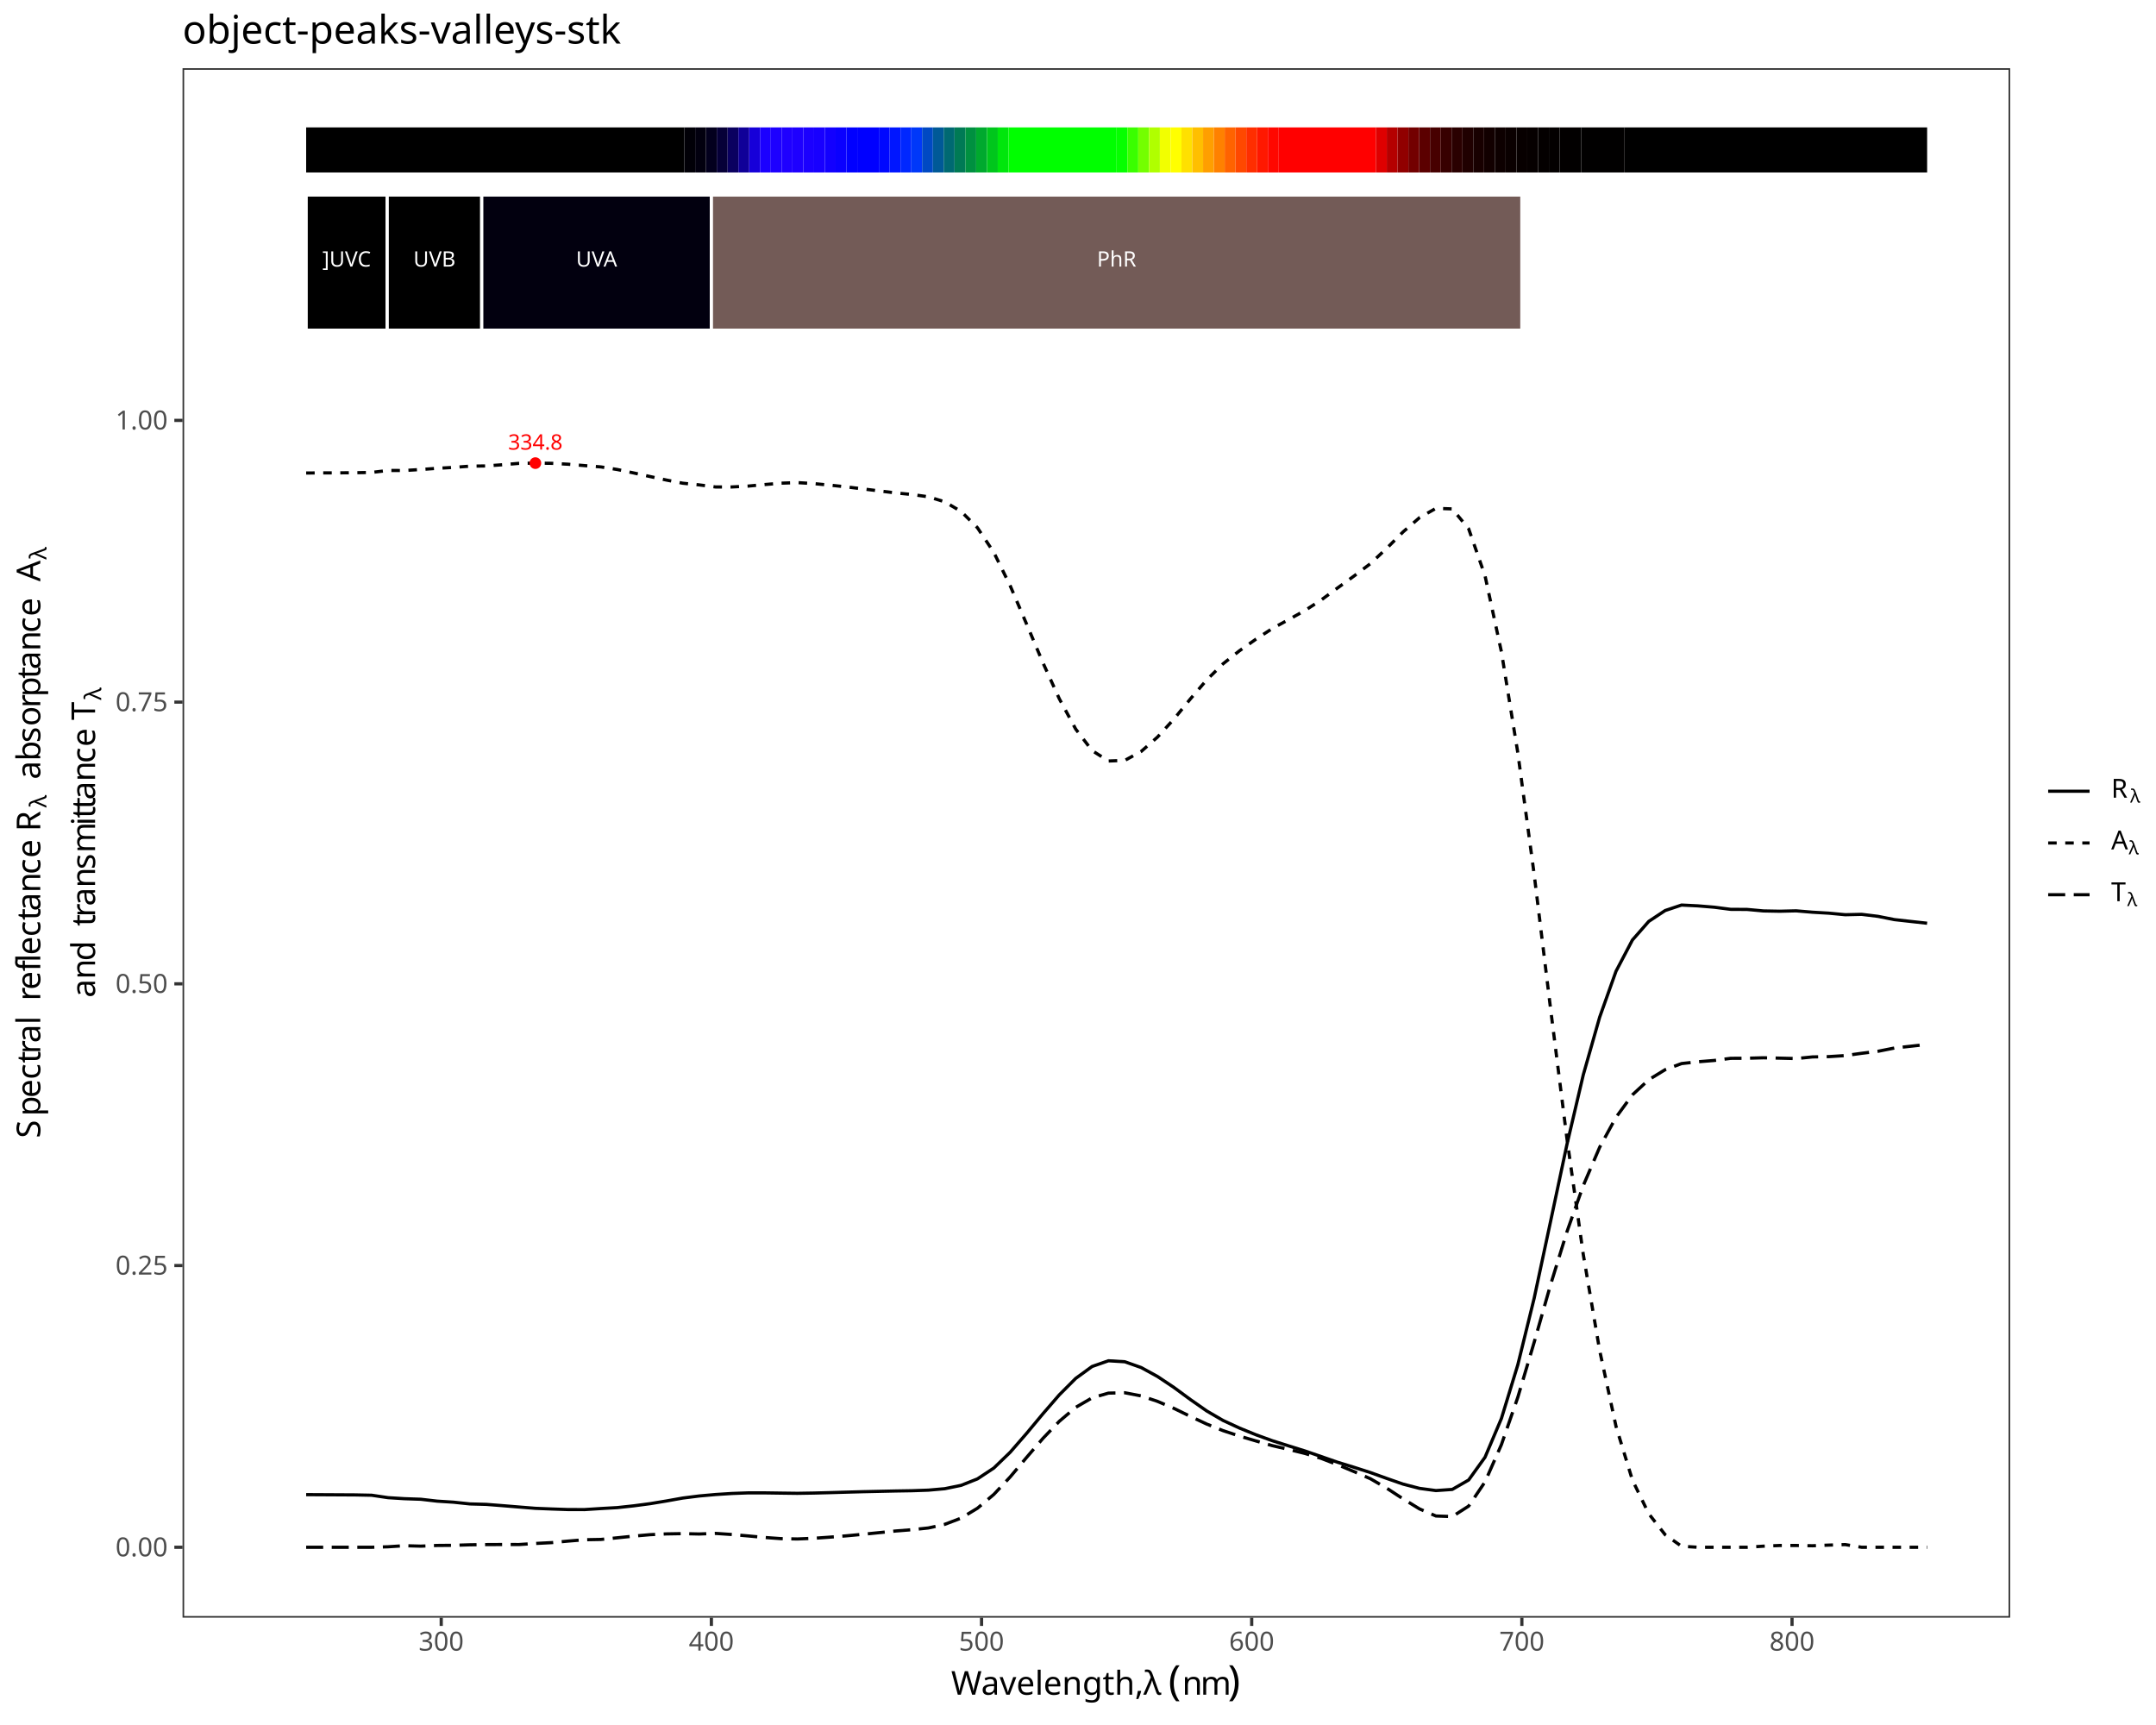
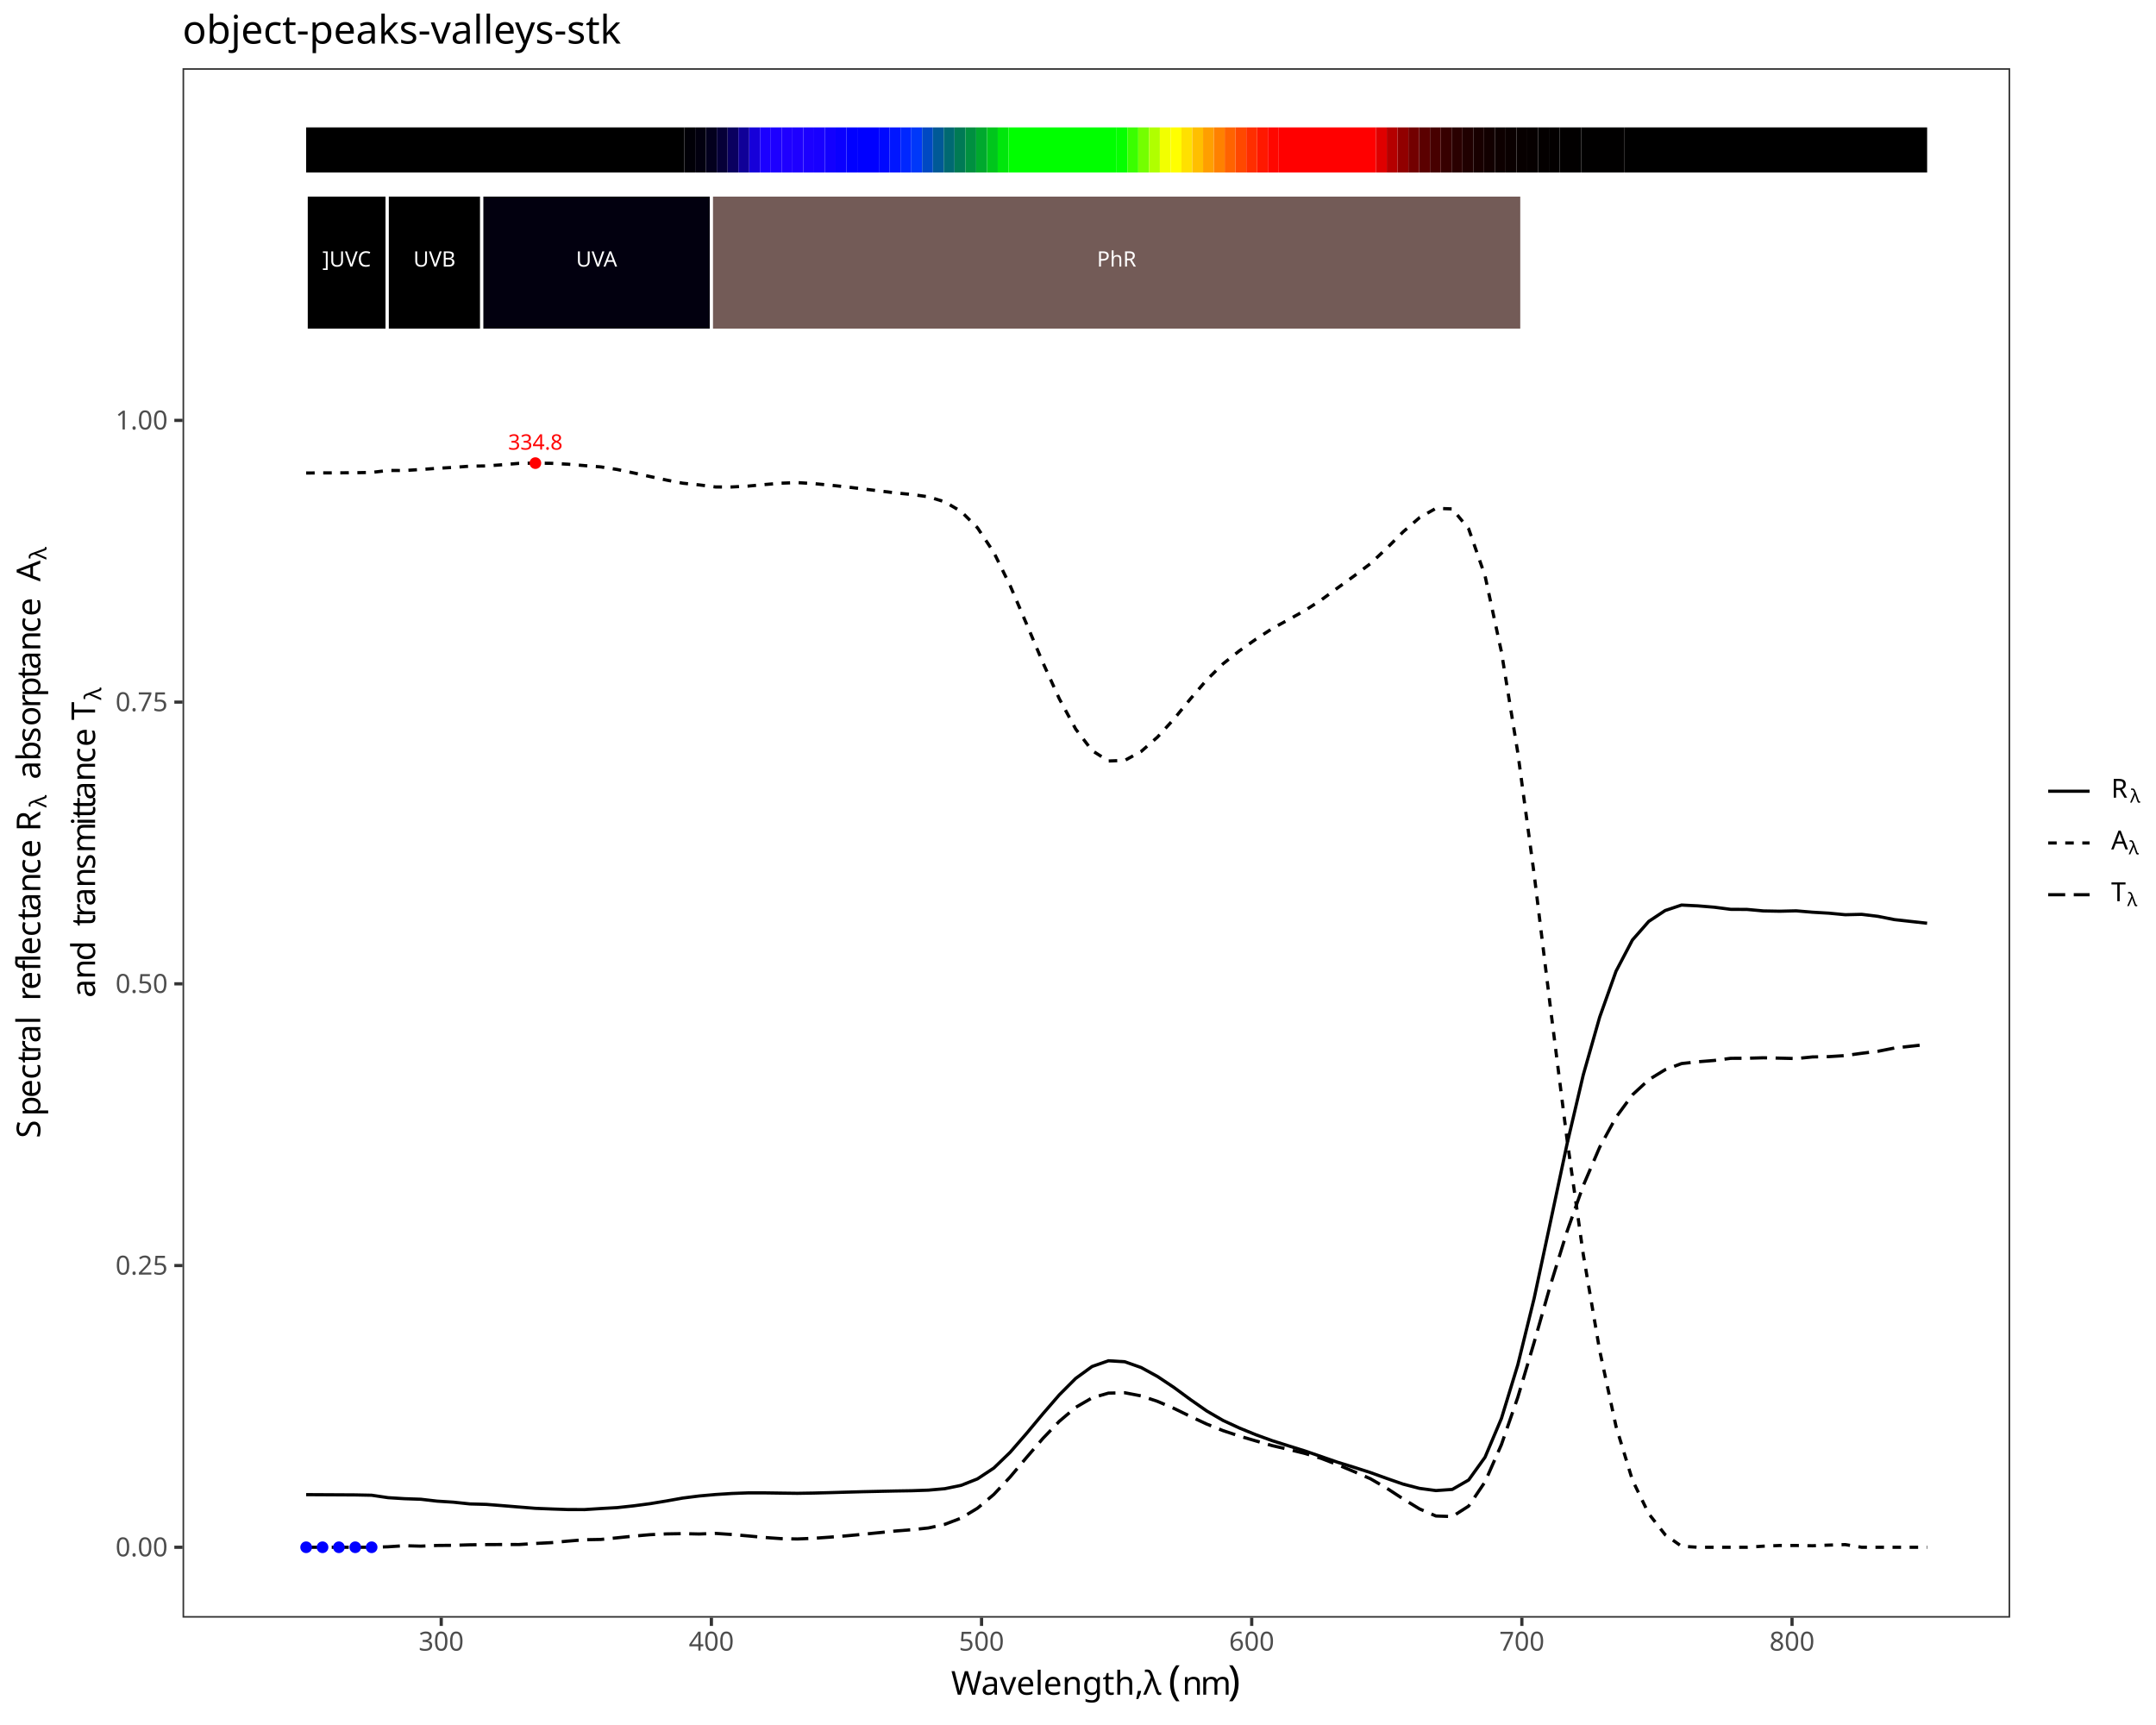
<svg xmlns="http://www.w3.org/2000/svg" class="svglite" data-engine-version="2.0" width="720.00pt" height="576.00pt" viewBox="0 0 720.00 576.00">
  <defs>
    <style type="text/css">
    .svglite line, .svglite polyline, .svglite polygon, .svglite path, .svglite rect, .svglite circle {
      fill: none;
      stroke: #000000;
      stroke-linecap: round;
      stroke-linejoin: round;
      stroke-miterlimit: 10.00;
    }
  </style>
  </defs>
  <rect width="100%" height="100%" style="stroke: none; fill: #FFFFFF;" />
  <defs>
    <clipPath id="cpMC4wMHw3MjAuMDB8MC4wMHw1NzYuMDA=">
      <rect x="0.00" y="0.00" width="720.00" height="576.00" />
    </clipPath>
  </defs>
  <g clip-path="url(#cpMC4wMHw3MjAuMDB8MC4wMHw1NzYuMDA=)">
    <rect x="0" y="0.00" width="720.00" height="576.00" style="stroke-width: 1.07; stroke: #FFFFFF; fill: #FFFFFF;" />
  </g>
  <defs>
    <clipPath id="cpNjAuOTZ8NjcxLjMxfDIyLjc4fDU0MC4xNw==">
      <rect x="60.96" y="22.78" width="610.34" height="517.38" />
    </clipPath>
  </defs>
  <g clip-path="url(#cpNjAuOTZ8NjcxLjMxfDIyLjc4fDU0MC4xNw==)">
    <rect x="60.96" y="22.78" width="610.34" height="517.38" style="stroke-width: 1.07; stroke: none; fill: #FFFFFF;" />
    <polyline points="102.24,499.08 107.71,499.11 113.18,499.14 118.64,499.17 124.11,499.28 129.58,500.09 135.05,500.43 140.52,500.62 145.98,501.25 151.45,501.60 156.92,502.18 162.39,502.33 167.85,502.76 173.32,503.21 178.79,503.65 184.26,503.87 189.73,504.06 195.19,504.07 200.66,503.72 206.13,503.41 211.60,502.82 217.07,502.10 222.53,501.20 228.00,500.22 233.47,499.53 238.94,499.04 244.41,498.69 249.87,498.49 255.34,498.49 260.81,498.57 266.28,498.64 271.75,498.55 277.21,498.41 282.68,498.25 288.15,498.10 293.62,497.98 299.09,497.86 304.55,497.77 310.02,497.58 315.49,497.10 320.96,495.98 326.42,493.82 331.89,490.20 337.36,484.92 342.83,478.63 348.30,472.06 353.76,465.75 359.23,460.27 364.70,456.29 370.17,454.38 375.64,454.71 381.10,456.64 386.57,459.64 392.04,463.29 397.51,467.31 402.98,471.13 408.44,474.31 413.91,476.84 419.38,479.07 424.85,481.06 430.32,482.79 435.78,484.49 441.25,486.37 446.72,488.27 452.19,489.95 457.65,491.70 463.12,493.67 468.59,495.57 474.06,496.99 479.53,497.72 484.99,497.34 490.46,494.19 495.93,486.58 501.40,473.65 506.87,455.75 512.33,433.53 517.80,407.92 523.27,382.22 528.74,358.90 534.21,339.65 539.67,324.31 545.14,313.89 550.61,307.66 556.08,304.04 561.55,302.21 567.01,302.48 572.48,302.93 577.95,303.64 583.42,303.67 588.89,304.17 594.35,304.27 599.82,304.14 605.29,304.60 610.76,304.92 616.22,305.44 621.69,305.31 627.16,305.98 632.63,307.07 638.10,307.68 643.56,308.28 " style="stroke-width: 1.07; stroke-linecap: butt;" />
    <polyline points="102.24,157.94 107.71,157.91 113.18,157.88 118.64,157.85 124.11,157.75 129.58,157.09 135.05,157.11 140.52,156.77 145.98,156.38 151.45,156.07 156.92,155.66 162.39,155.58 167.85,155.18 173.32,154.72 178.79,154.64 184.26,154.71 189.73,155.01 195.19,155.47 200.66,155.91 206.13,156.77 211.60,157.92 217.07,159.12 222.53,160.29 228.00,161.35 233.47,161.91 238.94,162.60 244.41,162.60 249.87,162.31 255.34,161.80 260.81,161.34 266.28,161.15 271.75,161.48 277.21,162.00 282.68,162.58 288.15,163.25 293.62,163.92 299.09,164.59 304.55,165.12 310.02,165.88 315.49,167.57 320.96,170.77 326.42,176.22 331.89,184.46 337.36,195.60 342.83,208.38 348.30,221.32 353.76,233.33 359.23,243.45 364.70,250.62 370.17,254.11 375.64,253.90 381.10,250.92 386.57,246.10 392.04,240.10 397.51,233.40 402.98,227.03 408.44,221.65 413.91,217.31 419.38,213.46 424.85,209.90 430.32,206.90 435.78,203.86 441.25,200.32 446.72,196.30 452.19,192.33 457.65,188.21 463.12,183.06 468.59,177.58 474.06,172.84 479.53,169.74 484.99,169.93 490.46,176.57 495.93,192.28 501.40,217.64 506.87,251.33 512.33,291.90 517.80,336.70 523.27,380.11 528.74,418.90 534.21,450.94 539.67,476.28 545.14,494.20 550.61,505.47 556.08,512.46 561.55,516.32 567.01,516.65 572.48,516.65 577.95,516.65 583.42,516.65 588.89,516.29 594.35,516.06 599.82,516.06 605.29,516.15 610.76,515.93 616.22,515.76 621.69,516.65 627.16,516.65 632.63,516.65 638.10,516.65 643.56,516.65 " style="stroke-width: 1.07; stroke-dasharray: 2.85,2.85; stroke-linecap: butt;" />
    <polyline points="102.24,516.65 107.71,516.65 113.18,516.65 118.64,516.65 124.11,516.65 129.58,516.49 135.05,516.13 140.52,516.28 145.98,516.05 151.45,516.00 156.92,515.83 162.39,515.76 167.85,515.73 173.32,515.74 178.79,515.38 184.26,515.10 189.73,514.59 195.19,514.14 200.66,514.04 206.13,513.49 211.60,512.93 217.07,512.45 222.53,512.19 228.00,512.10 233.47,512.22 238.94,512.02 244.41,512.39 249.87,512.87 255.34,513.38 260.81,513.77 266.28,513.88 271.75,513.65 277.21,513.27 282.68,512.83 288.15,512.32 293.62,511.77 299.09,511.22 304.55,510.79 310.02,510.21 315.49,509.00 320.96,506.92 326.42,503.62 331.89,499.01 337.36,493.16 342.83,486.66 348.30,480.29 353.76,474.59 359.23,469.94 364.70,466.76 370.17,465.18 375.64,465.06 381.10,466.11 386.57,467.94 392.04,470.28 397.51,472.95 402.98,475.51 408.44,477.71 413.91,479.52 419.38,481.14 424.85,482.71 430.32,483.98 435.78,485.32 441.25,486.98 446.72,489.10 452.19,491.39 457.65,493.77 463.12,496.94 468.59,500.51 474.06,503.85 479.53,506.21 484.99,506.40 490.46,502.91 495.93,494.81 501.40,482.38 506.87,466.59 512.33,448.24 517.80,429.05 523.27,411.34 528.74,395.87 534.21,383.09 539.67,373.08 545.14,365.59 550.61,360.53 556.08,357.18 561.55,355.14 567.01,354.54 572.48,354.10 577.95,353.39 583.42,353.36 588.89,353.21 594.35,353.33 599.82,353.47 605.29,352.92 610.76,352.82 616.22,352.47 621.69,351.71 627.16,351.04 632.63,349.95 638.10,349.35 643.56,348.75 " style="stroke-width: 1.07; stroke-dasharray: 5.69,2.85; stroke-linecap: butt;" />
    <text x="178.79" y="150.13" text-anchor="middle" style="font-size: 7.11px; fill: #FF0000; font-family: sans;" textLength="17.80px" lengthAdjust="spacingAndGlyphs">334.8</text>
    <circle cx="178.79" cy="154.64" r="1.95" style="stroke-width: 0.71; stroke: none; fill: #FF0000;" />
+     <circle cx="102.24" cy="516.65" r="1.95" style="stroke-width: 0.71; stroke: none; fill: #0000FF;" />
+     <circle cx="107.71" cy="516.65" r="1.95" style="stroke-width: 0.71; stroke: none; fill: #0000FF;" />
+     <circle cx="113.18" cy="516.65" r="1.95" style="stroke-width: 0.71; stroke: none; fill: #0000FF;" />
+     <circle cx="118.64" cy="516.65" r="1.95" style="stroke-width: 0.71; stroke: none; fill: #0000FF;" />
+     <circle cx="124.11" cy="516.65" r="1.95" style="stroke-width: 0.71; stroke: none; fill: #0000FF;" />
    <rect x="102.24" y="42.54" width="126.31" height="15.05" style="stroke-width: 1.07; stroke: none; stroke-linecap: butt; stroke-linejoin: miter; fill: #000000;" />
    <rect x="228.55" y="42.54" width="3.61" height="15.05" style="stroke-width: 1.07; stroke: none; stroke-linecap: butt; stroke-linejoin: miter; fill: #010007;" />
    <rect x="232.16" y="42.54" width="3.61" height="15.05" style="stroke-width: 1.07; stroke: none; stroke-linecap: butt; stroke-linejoin: miter; fill: #02000F;" />
    <rect x="235.77" y="42.54" width="3.61" height="15.05" style="stroke-width: 1.07; stroke: none; stroke-linecap: butt; stroke-linejoin: miter; fill: #03001E;" />
    <rect x="239.38" y="42.54" width="3.61" height="15.05" style="stroke-width: 1.07; stroke: none; stroke-linecap: butt; stroke-linejoin: miter; fill: #060038;" />
    <rect x="242.98" y="42.54" width="3.61" height="15.05" style="stroke-width: 1.07; stroke: none; stroke-linecap: butt; stroke-linejoin: miter; fill: #0A0060;" />
    <rect x="246.59" y="42.54" width="3.61" height="15.05" style="stroke-width: 1.07; stroke: none; stroke-linecap: butt; stroke-linejoin: miter; fill: #100098;" />
    <rect x="250.20" y="42.54" width="3.61" height="15.05" style="stroke-width: 1.07; stroke: none; stroke-linecap: butt; stroke-linejoin: miter; fill: #1600D9;" />
    <rect x="253.81" y="42.54" width="3.61" height="15.05" style="stroke-width: 1.07; stroke: none; stroke-linecap: butt; stroke-linejoin: miter; fill: #1B00FF;" />
    <rect x="257.42" y="42.54" width="3.61" height="15.05" style="stroke-width: 1.07; stroke: none; stroke-linecap: butt; stroke-linejoin: miter; fill: #1D00FF;" />
    <rect x="261.03" y="42.54" width="3.61" height="15.05" style="stroke-width: 1.07; stroke: none; stroke-linecap: butt; stroke-linejoin: miter; fill: #1F00FF;" />
    <rect x="264.64" y="42.54" width="3.61" height="15.05" style="stroke-width: 1.07; stroke: none; stroke-linecap: butt; stroke-linejoin: miter; fill: #1E00FF;" />
    <rect x="268.25" y="42.54" width="3.61" height="15.05" style="stroke-width: 1.07; stroke: none; stroke-linecap: butt; stroke-linejoin: miter; fill: #1B00FF;" />
    <rect x="271.85" y="42.54" width="3.61" height="15.05" style="stroke-width: 1.07; stroke: none; stroke-linecap: butt; stroke-linejoin: miter; fill: #1800FF;" />
    <rect x="275.46" y="42.54" width="3.61" height="15.05" style="stroke-width: 1.07; stroke: none; stroke-linecap: butt; stroke-linejoin: miter; fill: #1200FF;" />
    <rect x="279.07" y="42.54" width="3.61" height="15.05" style="stroke-width: 1.07; stroke: none; stroke-linecap: butt; stroke-linejoin: miter; fill: #0A00FF;" />
    <rect x="282.68" y="42.54" width="3.61" height="15.05" style="stroke-width: 1.07; stroke: none; stroke-linecap: butt; stroke-linejoin: miter; fill: #0100FF;" />
    <rect x="286.29" y="42.54" width="7.22" height="15.05" style="stroke-width: 1.07; stroke: none; stroke-linecap: butt; stroke-linejoin: miter; fill: #0000FF;" />
    <rect x="293.51" y="42.54" width="3.61" height="15.05" style="stroke-width: 1.07; stroke: none; stroke-linecap: butt; stroke-linejoin: miter; fill: #0008FF;" />
    <rect x="297.12" y="42.54" width="3.61" height="15.05" style="stroke-width: 1.07; stroke: none; stroke-linecap: butt; stroke-linejoin: miter; fill: #0016FF;" />
    <rect x="300.73" y="42.54" width="3.61" height="15.05" style="stroke-width: 1.07; stroke: none; stroke-linecap: butt; stroke-linejoin: miter; fill: #0027FF;" />
    <rect x="304.33" y="42.54" width="3.61" height="15.05" style="stroke-width: 1.07; stroke: none; stroke-linecap: butt; stroke-linejoin: miter; fill: #0038F9;" />
    <rect x="307.94" y="42.54" width="3.61" height="15.05" style="stroke-width: 1.07; stroke: none; stroke-linecap: butt; stroke-linejoin: miter; fill: #0049C3;" />
    <rect x="311.55" y="42.54" width="3.61" height="15.05" style="stroke-width: 1.07; stroke: none; stroke-linecap: butt; stroke-linejoin: miter; fill: #005997;" />
    <rect x="315.16" y="42.54" width="3.61" height="15.05" style="stroke-width: 1.07; stroke: none; stroke-linecap: butt; stroke-linejoin: miter; fill: #006972;" />
    <rect x="318.77" y="42.54" width="3.61" height="15.05" style="stroke-width: 1.07; stroke: none; stroke-linecap: butt; stroke-linejoin: miter; fill: #007A55;" />
    <rect x="322.38" y="42.54" width="3.61" height="15.05" style="stroke-width: 1.07; stroke: none; stroke-linecap: butt; stroke-linejoin: miter; fill: #009040;" />
    <rect x="325.99" y="42.54" width="3.61" height="15.05" style="stroke-width: 1.07; stroke: none; stroke-linecap: butt; stroke-linejoin: miter; fill: #00A92E;" />
    <rect x="329.60" y="42.54" width="3.61" height="15.05" style="stroke-width: 1.07; stroke: none; stroke-linecap: butt; stroke-linejoin: miter; fill: #00C61C;" />
    <rect x="333.20" y="42.54" width="3.61" height="15.05" style="stroke-width: 1.07; stroke: none; stroke-linecap: butt; stroke-linejoin: miter; fill: #00E60C;" />
    <rect x="336.81" y="42.54" width="36.09" height="15.05" style="stroke-width: 1.07; stroke: none; stroke-linecap: butt; stroke-linejoin: miter; fill: #00FF00;" />
    <rect x="372.90" y="42.54" width="3.61" height="15.05" style="stroke-width: 1.07; stroke: none; stroke-linecap: butt; stroke-linejoin: miter; fill: #06FF00;" />
    <rect x="376.51" y="42.54" width="3.61" height="15.05" style="stroke-width: 1.07; stroke: none; stroke-linecap: butt; stroke-linejoin: miter; fill: #3AFF00;" />
    <rect x="380.12" y="42.54" width="3.61" height="15.05" style="stroke-width: 1.07; stroke: none; stroke-linecap: butt; stroke-linejoin: miter; fill: #74FF00;" />
    <rect x="383.73" y="42.54" width="3.61" height="15.05" style="stroke-width: 1.07; stroke: none; stroke-linecap: butt; stroke-linejoin: miter; fill: #B0FF00;" />
    <rect x="387.34" y="42.54" width="3.61" height="15.05" style="stroke-width: 1.07; stroke: none; stroke-linecap: butt; stroke-linejoin: miter; fill: #F2FF00;" />
    <rect x="390.95" y="42.54" width="3.61" height="15.05" style="stroke-width: 1.07; stroke: none; stroke-linecap: butt; stroke-linejoin: miter; fill: #FFFF00;" />
    <rect x="394.55" y="42.54" width="3.61" height="15.05" style="stroke-width: 1.07; stroke: none; stroke-linecap: butt; stroke-linejoin: miter; fill: #FFE000;" />
    <rect x="398.16" y="42.54" width="3.61" height="15.05" style="stroke-width: 1.07; stroke: none; stroke-linecap: butt; stroke-linejoin: miter; fill: #FFBF00;" />
    <rect x="401.77" y="42.54" width="3.61" height="15.05" style="stroke-width: 1.07; stroke: none; stroke-linecap: butt; stroke-linejoin: miter; fill: #FF9F00;" />
    <rect x="405.38" y="42.54" width="3.61" height="15.05" style="stroke-width: 1.07; stroke: none; stroke-linecap: butt; stroke-linejoin: miter; fill: #FF8100;" />
    <rect x="408.99" y="42.54" width="3.61" height="15.05" style="stroke-width: 1.07; stroke: none; stroke-linecap: butt; stroke-linejoin: miter; fill: #FF6300;" />
    <rect x="412.60" y="42.54" width="3.61" height="15.05" style="stroke-width: 1.07; stroke: none; stroke-linecap: butt; stroke-linejoin: miter; fill: #FF4800;" />
    <rect x="416.21" y="42.54" width="3.61" height="15.05" style="stroke-width: 1.07; stroke: none; stroke-linecap: butt; stroke-linejoin: miter; fill: #FF2E00;" />
    <rect x="419.82" y="42.54" width="3.61" height="15.05" style="stroke-width: 1.07; stroke: none; stroke-linecap: butt; stroke-linejoin: miter; fill: #FF1800;" />
    <rect x="423.43" y="42.54" width="3.61" height="15.05" style="stroke-width: 1.07; stroke: none; stroke-linecap: butt; stroke-linejoin: miter; fill: #FF0700;" />
    <rect x="427.03" y="42.54" width="32.48" height="15.05" style="stroke-width: 1.07; stroke: none; stroke-linecap: butt; stroke-linejoin: miter; fill: #FF0000;" />
    <rect x="459.51" y="42.54" width="3.61" height="15.05" style="stroke-width: 1.07; stroke: none; stroke-linecap: butt; stroke-linejoin: miter; fill: #DF0000;" />
    <rect x="463.12" y="42.54" width="3.61" height="15.05" style="stroke-width: 1.07; stroke: none; stroke-linecap: butt; stroke-linejoin: miter; fill: #B50000;" />
    <rect x="466.73" y="42.54" width="3.61" height="15.05" style="stroke-width: 1.07; stroke: none; stroke-linecap: butt; stroke-linejoin: miter; fill: #910000;" />
    <rect x="470.34" y="42.54" width="3.61" height="15.05" style="stroke-width: 1.07; stroke: none; stroke-linecap: butt; stroke-linejoin: miter; fill: #730000;" />
    <rect x="473.95" y="42.54" width="3.61" height="15.05" style="stroke-width: 1.07; stroke: none; stroke-linecap: butt; stroke-linejoin: miter; fill: #5B0000;" />
    <rect x="477.56" y="42.54" width="3.61" height="15.05" style="stroke-width: 1.07; stroke: none; stroke-linecap: butt; stroke-linejoin: miter; fill: #470000;" />
    <rect x="481.17" y="42.54" width="3.61" height="15.05" style="stroke-width: 1.07; stroke: none; stroke-linecap: butt; stroke-linejoin: miter; fill: #370000;" />
    <rect x="484.78" y="42.54" width="3.61" height="15.05" style="stroke-width: 1.07; stroke: none; stroke-linecap: butt; stroke-linejoin: miter; fill: #2A0000;" />
    <rect x="488.38" y="42.54" width="3.61" height="15.05" style="stroke-width: 1.07; stroke: none; stroke-linecap: butt; stroke-linejoin: miter; fill: #200000;" />
    <rect x="491.99" y="42.54" width="3.61" height="15.05" style="stroke-width: 1.07; stroke: none; stroke-linecap: butt; stroke-linejoin: miter; fill: #180000;" />
    <rect x="495.60" y="42.54" width="3.61" height="15.05" style="stroke-width: 1.07; stroke: none; stroke-linecap: butt; stroke-linejoin: miter; fill: #120000;" />
    <rect x="499.21" y="42.54" width="3.61" height="15.05" style="stroke-width: 1.07; stroke: none; stroke-linecap: butt; stroke-linejoin: miter; fill: #0D0000;" />
    <rect x="502.82" y="42.54" width="3.61" height="15.05" style="stroke-width: 1.07; stroke: none; stroke-linecap: butt; stroke-linejoin: miter; fill: #0A0000;" />
    <rect x="506.43" y="42.54" width="3.61" height="15.05" style="stroke-width: 1.07; stroke: none; stroke-linecap: butt; stroke-linejoin: miter; fill: #070000;" />
    <rect x="510.04" y="42.54" width="3.61" height="15.05" style="stroke-width: 1.07; stroke: none; stroke-linecap: butt; stroke-linejoin: miter; fill: #060000;" />
    <rect x="513.65" y="42.54" width="3.61" height="15.05" style="stroke-width: 1.07; stroke: none; stroke-linecap: butt; stroke-linejoin: miter; fill: #040000;" />
    <rect x="517.26" y="42.54" width="3.61" height="15.05" style="stroke-width: 1.07; stroke: none; stroke-linecap: butt; stroke-linejoin: miter; fill: #030000;" />
    <rect x="520.86" y="42.54" width="7.22" height="15.05" style="stroke-width: 1.07; stroke: none; stroke-linecap: butt; stroke-linejoin: miter; fill: #020000;" />
    <rect x="528.08" y="42.54" width="14.44" height="15.05" style="stroke-width: 1.07; stroke: none; stroke-linecap: butt; stroke-linejoin: miter; fill: #010000;" />
    <rect x="542.52" y="42.54" width="101.05" height="15.05" style="stroke-width: 1.07; stroke: none; stroke-linecap: butt; stroke-linejoin: miter; fill: #000000;" />
    <rect x="102.24" y="65.11" width="27.07" height="45.15" style="stroke-width: 1.07; stroke: #FFFFFF; stroke-linecap: butt; stroke-linejoin: miter; fill: #000000;" />
    <rect x="129.31" y="65.11" width="31.58" height="45.15" style="stroke-width: 1.07; stroke: #FFFFFF; stroke-linecap: butt; stroke-linejoin: miter; fill: #000000;" />
    <rect x="160.88" y="65.11" width="76.69" height="45.15" style="stroke-width: 1.07; stroke: #FFFFFF; stroke-linecap: butt; stroke-linejoin: miter; fill: #02000F;" />
    <rect x="237.57" y="65.11" width="270.66" height="45.15" style="stroke-width: 1.07; stroke: #FFFFFF; stroke-linecap: butt; stroke-linejoin: miter; fill: #735B57;" />
    <text x="115.77" y="89.01" text-anchor="middle" style="font-size: 7.11px; fill: #FFFFFF; font-family: sans;" textLength="17.00px" lengthAdjust="spacingAndGlyphs">]UVC</text>
    <text x="145.09" y="89.01" text-anchor="middle" style="font-size: 7.11px; fill: #FFFFFF; font-family: sans;" textLength="14.63px" lengthAdjust="spacingAndGlyphs">UVB</text>
    <text x="199.23" y="89.01" text-anchor="middle" style="font-size: 7.11px; fill: #FFFFFF; font-family: sans;" textLength="14.63px" lengthAdjust="spacingAndGlyphs">UVA</text>
    <text x="372.90" y="89.01" text-anchor="middle" style="font-size: 7.11px; fill: #FFFFFF; font-family: sans;" textLength="13.84px" lengthAdjust="spacingAndGlyphs">PhR</text>
    <rect x="60.96" y="22.78" width="610.34" height="517.38" style="stroke-width: 1.07; stroke: #333333;" />
  </g>
  <g clip-path="url(#cpMC4wMHw3MjAuMDB8MC4wMHw1NzYuMDA=)">
    <text x="56.03" y="519.68" text-anchor="end" style="font-size: 8.80px; fill: #4D4D4D; font-family: sans;" textLength="17.13px" lengthAdjust="spacingAndGlyphs">0.00</text>
    <text x="56.03" y="425.61" text-anchor="end" style="font-size: 8.80px; fill: #4D4D4D; font-family: sans;" textLength="17.13px" lengthAdjust="spacingAndGlyphs">0.25</text>
    <text x="56.03" y="331.54" text-anchor="end" style="font-size: 8.80px; fill: #4D4D4D; font-family: sans;" textLength="17.13px" lengthAdjust="spacingAndGlyphs">0.50</text>
    <text x="56.03" y="237.47" text-anchor="end" style="font-size: 8.80px; fill: #4D4D4D; font-family: sans;" textLength="17.13px" lengthAdjust="spacingAndGlyphs">0.75</text>
    <text x="56.03" y="143.40" text-anchor="end" style="font-size: 8.80px; fill: #4D4D4D; font-family: sans;" textLength="17.13px" lengthAdjust="spacingAndGlyphs">1.00</text>
    <polyline points="58.22,516.65 60.96,516.65 " style="stroke-width: 1.07; stroke: #333333; stroke-linecap: butt;" />
    <polyline points="58.22,422.58 60.96,422.58 " style="stroke-width: 1.07; stroke: #333333; stroke-linecap: butt;" />
    <polyline points="58.22,328.51 60.96,328.51 " style="stroke-width: 1.07; stroke: #333333; stroke-linecap: butt;" />
    <polyline points="58.22,234.44 60.96,234.44 " style="stroke-width: 1.07; stroke: #333333; stroke-linecap: butt;" />
    <polyline points="58.22,140.37 60.96,140.37 " style="stroke-width: 1.07; stroke: #333333; stroke-linecap: butt;" />
    <polyline points="147.35,542.91 147.35,540.17 " style="stroke-width: 1.07; stroke: #333333; stroke-linecap: butt;" />
    <polyline points="237.57,542.91 237.57,540.17 " style="stroke-width: 1.07; stroke: #333333; stroke-linecap: butt;" />
    <polyline points="327.79,542.91 327.79,540.17 " style="stroke-width: 1.07; stroke: #333333; stroke-linecap: butt;" />
    <polyline points="418.01,542.91 418.01,540.17 " style="stroke-width: 1.07; stroke: #333333; stroke-linecap: butt;" />
    <polyline points="508.23,542.91 508.23,540.17 " style="stroke-width: 1.07; stroke: #333333; stroke-linecap: butt;" />
    <polyline points="598.45,542.91 598.45,540.17 " style="stroke-width: 1.07; stroke: #333333; stroke-linecap: butt;" />
    <text x="147.35" y="551.16" text-anchor="middle" style="font-size: 8.80px; fill: #4D4D4D; font-family: sans;" textLength="14.68px" lengthAdjust="spacingAndGlyphs">300</text>
    <text x="237.57" y="551.16" text-anchor="middle" style="font-size: 8.80px; fill: #4D4D4D; font-family: sans;" textLength="14.68px" lengthAdjust="spacingAndGlyphs">400</text>
    <text x="327.79" y="551.16" text-anchor="middle" style="font-size: 8.80px; fill: #4D4D4D; font-family: sans;" textLength="14.68px" lengthAdjust="spacingAndGlyphs">500</text>
    <text x="418.01" y="551.16" text-anchor="middle" style="font-size: 8.80px; fill: #4D4D4D; font-family: sans;" textLength="14.68px" lengthAdjust="spacingAndGlyphs">600</text>
    <text x="508.23" y="551.16" text-anchor="middle" style="font-size: 8.80px; fill: #4D4D4D; font-family: sans;" textLength="14.68px" lengthAdjust="spacingAndGlyphs">700</text>
    <text x="598.45" y="551.16" text-anchor="middle" style="font-size: 8.80px; fill: #4D4D4D; font-family: sans;" textLength="14.68px" lengthAdjust="spacingAndGlyphs">800</text>
    <text x="317.64" y="565.89" style="font-size: 11.00px; font-family: sans;" textLength="64.20px" lengthAdjust="spacingAndGlyphs">Wavelength, </text>
    <text x="381.84" y="565.89" style="font-size: 11.00px; font-family: sans;" textLength="5.60px" lengthAdjust="spacingAndGlyphs">λ</text>
    <text x="387.45" y="565.89" style="font-size: 11.00px; font-family: sans;" textLength="2.75px" lengthAdjust="spacingAndGlyphs"> </text>
    <text x="390.20" y="565.89" style="font-size: 13.75px; font-family: sans;" textLength="4.58px" lengthAdjust="spacingAndGlyphs">(</text>
    <text x="394.78" y="565.89" style="font-size: 11.00px; font-family: sans;" textLength="6.12px" lengthAdjust="spacingAndGlyphs">n</text>
    <text x="400.90" y="565.89" style="font-size: 11.00px; font-family: sans;" textLength="9.17px" lengthAdjust="spacingAndGlyphs">m</text>
    <text x="410.06" y="565.89" style="font-size: 13.75px; font-family: sans;" textLength="4.57px" lengthAdjust="spacingAndGlyphs">)</text>
    <text transform="translate(13.45,380.04) rotate(-90)" style="font-size: 11.00px; font-family: sans;" textLength="7.34px" lengthAdjust="spacingAndGlyphs">S</text>
    <text transform="translate(13.45,372.70) rotate(-90)" style="font-size: 11.00px; font-family: sans;" textLength="6.12px" lengthAdjust="spacingAndGlyphs">p</text>
    <text transform="translate(13.45,366.58) rotate(-90)" style="font-size: 11.00px; font-family: sans;" textLength="6.12px" lengthAdjust="spacingAndGlyphs">e</text>
    <text transform="translate(13.45,360.46) rotate(-90)" style="font-size: 11.00px; font-family: sans;" textLength="5.50px" lengthAdjust="spacingAndGlyphs">c</text>
    <text transform="translate(13.45,354.96) rotate(-90)" style="font-size: 11.00px; font-family: sans;" textLength="3.06px" lengthAdjust="spacingAndGlyphs">t</text>
    <text transform="translate(13.45,351.90) rotate(-90)" style="font-size: 11.00px; font-family: sans;" textLength="3.66px" lengthAdjust="spacingAndGlyphs">r</text>
    <text transform="translate(13.45,348.24) rotate(-90)" style="font-size: 11.00px; font-family: sans;" textLength="6.12px" lengthAdjust="spacingAndGlyphs">a</text>
    <text transform="translate(13.45,342.12) rotate(-90)" style="font-size: 11.00px; font-family: sans;" textLength="2.44px" lengthAdjust="spacingAndGlyphs">l</text>
    <text transform="translate(13.45,339.68) rotate(-90)" style="font-size: 11.00px; font-family: sans;" textLength="2.75px" lengthAdjust="spacingAndGlyphs"> </text>
    <text transform="translate(13.45,336.93) rotate(-90)" style="font-size: 11.00px; font-family: sans;" textLength="2.75px" lengthAdjust="spacingAndGlyphs"> </text>
    <text transform="translate(13.45,334.18) rotate(-90)" style="font-size: 11.00px; font-family: sans;" textLength="3.66px" lengthAdjust="spacingAndGlyphs">r</text>
    <text transform="translate(13.45,330.51) rotate(-90)" style="font-size: 11.00px; font-family: sans;" textLength="6.12px" lengthAdjust="spacingAndGlyphs">e</text>
    <text transform="translate(13.45,324.39) rotate(-90)" style="font-size: 11.00px; font-family: sans;" textLength="3.06px" lengthAdjust="spacingAndGlyphs">f</text>
    <text transform="translate(13.45,321.34) rotate(-90)" style="font-size: 11.00px; font-family: sans;" textLength="2.44px" lengthAdjust="spacingAndGlyphs">l</text>
    <text transform="translate(13.45,318.90) rotate(-90)" style="font-size: 11.00px; font-family: sans;" textLength="6.12px" lengthAdjust="spacingAndGlyphs">e</text>
    <text transform="translate(13.45,312.78) rotate(-90)" style="font-size: 11.00px; font-family: sans;" textLength="5.50px" lengthAdjust="spacingAndGlyphs">c</text>
    <text transform="translate(13.45,307.27) rotate(-90)" style="font-size: 11.00px; font-family: sans;" textLength="3.06px" lengthAdjust="spacingAndGlyphs">t</text>
    <text transform="translate(13.45,304.22) rotate(-90)" style="font-size: 11.00px; font-family: sans;" textLength="6.12px" lengthAdjust="spacingAndGlyphs">a</text>
    <text transform="translate(13.45,298.10) rotate(-90)" style="font-size: 11.00px; font-family: sans;" textLength="6.12px" lengthAdjust="spacingAndGlyphs">n</text>
    <text transform="translate(13.45,291.98) rotate(-90)" style="font-size: 11.00px; font-family: sans;" textLength="5.50px" lengthAdjust="spacingAndGlyphs">c</text>
    <text transform="translate(13.45,286.48) rotate(-90)" style="font-size: 11.00px; font-family: sans;" textLength="6.12px" lengthAdjust="spacingAndGlyphs">e</text>
    <text transform="translate(13.45,280.36) rotate(-90)" style="font-size: 11.00px; font-family: sans;" textLength="2.75px" lengthAdjust="spacingAndGlyphs"> </text>
    <text transform="translate(13.45,277.61) rotate(-90)" style="font-size: 11.00px; font-family: sans;" textLength="7.95px" lengthAdjust="spacingAndGlyphs">R</text>
    <text transform="translate(15.49,269.66) rotate(-90)" style="font-size: 7.70px; font-family: sans;" textLength="3.92px" lengthAdjust="spacingAndGlyphs">λ</text>
    <text transform="translate(13.45,265.74) rotate(-90)" style="font-size: 11.00px; font-family: sans;" textLength="2.75px" lengthAdjust="spacingAndGlyphs"> </text>
    <text transform="translate(13.45,262.99) rotate(-90)" style="font-size: 11.00px; font-family: sans;" textLength="2.75px" lengthAdjust="spacingAndGlyphs"> </text>
    <text transform="translate(13.45,260.23) rotate(-90)" style="font-size: 11.00px; font-family: sans;" textLength="6.12px" lengthAdjust="spacingAndGlyphs">a</text>
    <text transform="translate(13.45,254.12) rotate(-90)" style="font-size: 11.00px; font-family: sans;" textLength="6.12px" lengthAdjust="spacingAndGlyphs">b</text>
    <text transform="translate(13.45,248.00) rotate(-90)" style="font-size: 11.00px; font-family: sans;" textLength="5.50px" lengthAdjust="spacingAndGlyphs">s</text>
    <text transform="translate(13.45,242.49) rotate(-90)" style="font-size: 11.00px; font-family: sans;" textLength="6.12px" lengthAdjust="spacingAndGlyphs">o</text>
    <text transform="translate(13.45,236.37) rotate(-90)" style="font-size: 11.00px; font-family: sans;" textLength="3.66px" lengthAdjust="spacingAndGlyphs">r</text>
    <text transform="translate(13.45,232.71) rotate(-90)" style="font-size: 11.00px; font-family: sans;" textLength="6.12px" lengthAdjust="spacingAndGlyphs">p</text>
    <text transform="translate(13.45,226.59) rotate(-90)" style="font-size: 11.00px; font-family: sans;" textLength="3.06px" lengthAdjust="spacingAndGlyphs">t</text>
    <text transform="translate(13.45,223.54) rotate(-90)" style="font-size: 11.00px; font-family: sans;" textLength="6.12px" lengthAdjust="spacingAndGlyphs">a</text>
    <text transform="translate(13.45,217.42) rotate(-90)" style="font-size: 11.00px; font-family: sans;" textLength="6.12px" lengthAdjust="spacingAndGlyphs">n</text>
    <text transform="translate(13.45,211.30) rotate(-90)" style="font-size: 11.00px; font-family: sans;" textLength="5.50px" lengthAdjust="spacingAndGlyphs">c</text>
    <text transform="translate(13.45,205.80) rotate(-90)" style="font-size: 11.00px; font-family: sans;" textLength="6.12px" lengthAdjust="spacingAndGlyphs">e</text>
    <text transform="translate(13.45,199.68) rotate(-90)" style="font-size: 11.00px; font-family: sans;" textLength="2.75px" lengthAdjust="spacingAndGlyphs"> </text>
    <text transform="translate(13.45,196.93) rotate(-90)" style="font-size: 11.00px; font-family: sans;" textLength="2.75px" lengthAdjust="spacingAndGlyphs"> </text>
    <text transform="translate(13.45,194.17) rotate(-90)" style="font-size: 11.00px; font-family: sans;" textLength="7.34px" lengthAdjust="spacingAndGlyphs">A</text>
    <text transform="translate(15.49,186.83) rotate(-90)" style="font-size: 7.70px; font-family: sans;" textLength="3.92px" lengthAdjust="spacingAndGlyphs">λ</text>
    <text transform="translate(31.75,333.12) rotate(-90)" style="font-size: 11.00px; font-family: sans;" textLength="6.12px" lengthAdjust="spacingAndGlyphs">a</text>
    <text transform="translate(31.75,327.00) rotate(-90)" style="font-size: 11.00px; font-family: sans;" textLength="6.12px" lengthAdjust="spacingAndGlyphs">n</text>
    <text transform="translate(31.75,320.89) rotate(-90)" style="font-size: 11.00px; font-family: sans;" textLength="6.12px" lengthAdjust="spacingAndGlyphs">d</text>
    <text transform="translate(31.75,314.77) rotate(-90)" style="font-size: 11.00px; font-family: sans;" textLength="2.75px" lengthAdjust="spacingAndGlyphs"> </text>
    <text transform="translate(31.75,312.01) rotate(-90)" style="font-size: 11.00px; font-family: sans;" textLength="2.75px" lengthAdjust="spacingAndGlyphs"> </text>
    <text transform="translate(31.75,309.26) rotate(-90)" style="font-size: 11.00px; font-family: sans;" textLength="3.06px" lengthAdjust="spacingAndGlyphs">t</text>
    <text transform="translate(31.75,306.21) rotate(-90)" style="font-size: 11.00px; font-family: sans;" textLength="3.66px" lengthAdjust="spacingAndGlyphs">r</text>
    <text transform="translate(31.75,302.54) rotate(-90)" style="font-size: 11.00px; font-family: sans;" textLength="6.12px" lengthAdjust="spacingAndGlyphs">a</text>
    <text transform="translate(31.75,296.43) rotate(-90)" style="font-size: 11.00px; font-family: sans;" textLength="6.12px" lengthAdjust="spacingAndGlyphs">n</text>
    <text transform="translate(31.75,290.31) rotate(-90)" style="font-size: 11.00px; font-family: sans;" textLength="5.50px" lengthAdjust="spacingAndGlyphs">s</text>
    <text transform="translate(31.75,284.80) rotate(-90)" style="font-size: 11.00px; font-family: sans;" textLength="9.17px" lengthAdjust="spacingAndGlyphs">m</text>
    <text transform="translate(31.75,275.64) rotate(-90)" style="font-size: 11.00px; font-family: sans;" textLength="2.44px" lengthAdjust="spacingAndGlyphs">i</text>
    <text transform="translate(31.75,273.19) rotate(-90)" style="font-size: 11.00px; font-family: sans;" textLength="3.06px" lengthAdjust="spacingAndGlyphs">t</text>
    <text transform="translate(31.75,270.14) rotate(-90)" style="font-size: 11.00px; font-family: sans;" textLength="3.06px" lengthAdjust="spacingAndGlyphs">t</text>
    <text transform="translate(31.75,267.08) rotate(-90)" style="font-size: 11.00px; font-family: sans;" textLength="6.12px" lengthAdjust="spacingAndGlyphs">a</text>
    <text transform="translate(31.75,260.96) rotate(-90)" style="font-size: 11.00px; font-family: sans;" textLength="6.12px" lengthAdjust="spacingAndGlyphs">n</text>
    <text transform="translate(31.75,254.85) rotate(-90)" style="font-size: 11.00px; font-family: sans;" textLength="5.50px" lengthAdjust="spacingAndGlyphs">c</text>
    <text transform="translate(31.75,249.34) rotate(-90)" style="font-size: 11.00px; font-family: sans;" textLength="6.12px" lengthAdjust="spacingAndGlyphs">e</text>
    <text transform="translate(31.75,243.22) rotate(-90)" style="font-size: 11.00px; font-family: sans;" textLength="2.75px" lengthAdjust="spacingAndGlyphs"> </text>
    <text transform="translate(31.75,240.47) rotate(-90)" style="font-size: 11.00px; font-family: sans;" textLength="6.72px" lengthAdjust="spacingAndGlyphs">T</text>
    <text transform="translate(33.79,233.75) rotate(-90)" style="font-size: 7.70px; font-family: sans;" textLength="3.92px" lengthAdjust="spacingAndGlyphs">λ</text>
    <rect x="682.27" y="255.56" width="32.25" height="51.84" style="stroke-width: 1.07; stroke: none; fill: #FFFFFF;" />
    <rect x="682.27" y="255.56" width="17.28" height="17.28" style="stroke-width: 1.07; stroke: none; fill: #FFFFFF;" />
    <line x1="683.99" y1="264.20" x2="697.82" y2="264.20" style="stroke-width: 1.07; stroke-linecap: butt;" />
    <rect x="682.27" y="272.84" width="17.28" height="17.28" style="stroke-width: 1.07; stroke: none; fill: #FFFFFF;" />
    <line x1="683.99" y1="281.48" x2="697.82" y2="281.48" style="stroke-width: 1.07; stroke-dasharray: 2.85,2.85; stroke-linecap: butt;" />
    <rect x="682.27" y="290.12" width="17.28" height="17.28" style="stroke-width: 1.07; stroke: none; fill: #FFFFFF;" />
    <line x1="683.99" y1="298.76" x2="697.82" y2="298.76" style="stroke-width: 1.07; stroke-dasharray: 5.69,2.85; stroke-linecap: butt;" />
    <text x="705.03" y="266.37" style="font-size: 8.80px; font-family: sans;" textLength="6.36px" lengthAdjust="spacingAndGlyphs">R</text>
    <text x="711.38" y="268.00" style="font-size: 6.16px; font-family: sans;" textLength="3.14px" lengthAdjust="spacingAndGlyphs">λ</text>
    <text x="705.03" y="283.65" style="font-size: 8.80px; font-family: sans;" textLength="5.87px" lengthAdjust="spacingAndGlyphs">A</text>
    <text x="710.90" y="285.28" style="font-size: 6.16px; font-family: sans;" textLength="3.14px" lengthAdjust="spacingAndGlyphs">λ</text>
    <text x="705.03" y="300.93" style="font-size: 8.80px; font-family: sans;" textLength="5.38px" lengthAdjust="spacingAndGlyphs">T</text>
    <text x="710.40" y="302.56" style="font-size: 6.16px; font-family: sans;" textLength="3.14px" lengthAdjust="spacingAndGlyphs">λ</text>
    <text x="60.96" y="14.56" style="font-size: 13.20px; font-family: sans;" textLength="140.89px" lengthAdjust="spacingAndGlyphs">object-peaks-valleys-stk</text>
  </g>
</svg>
